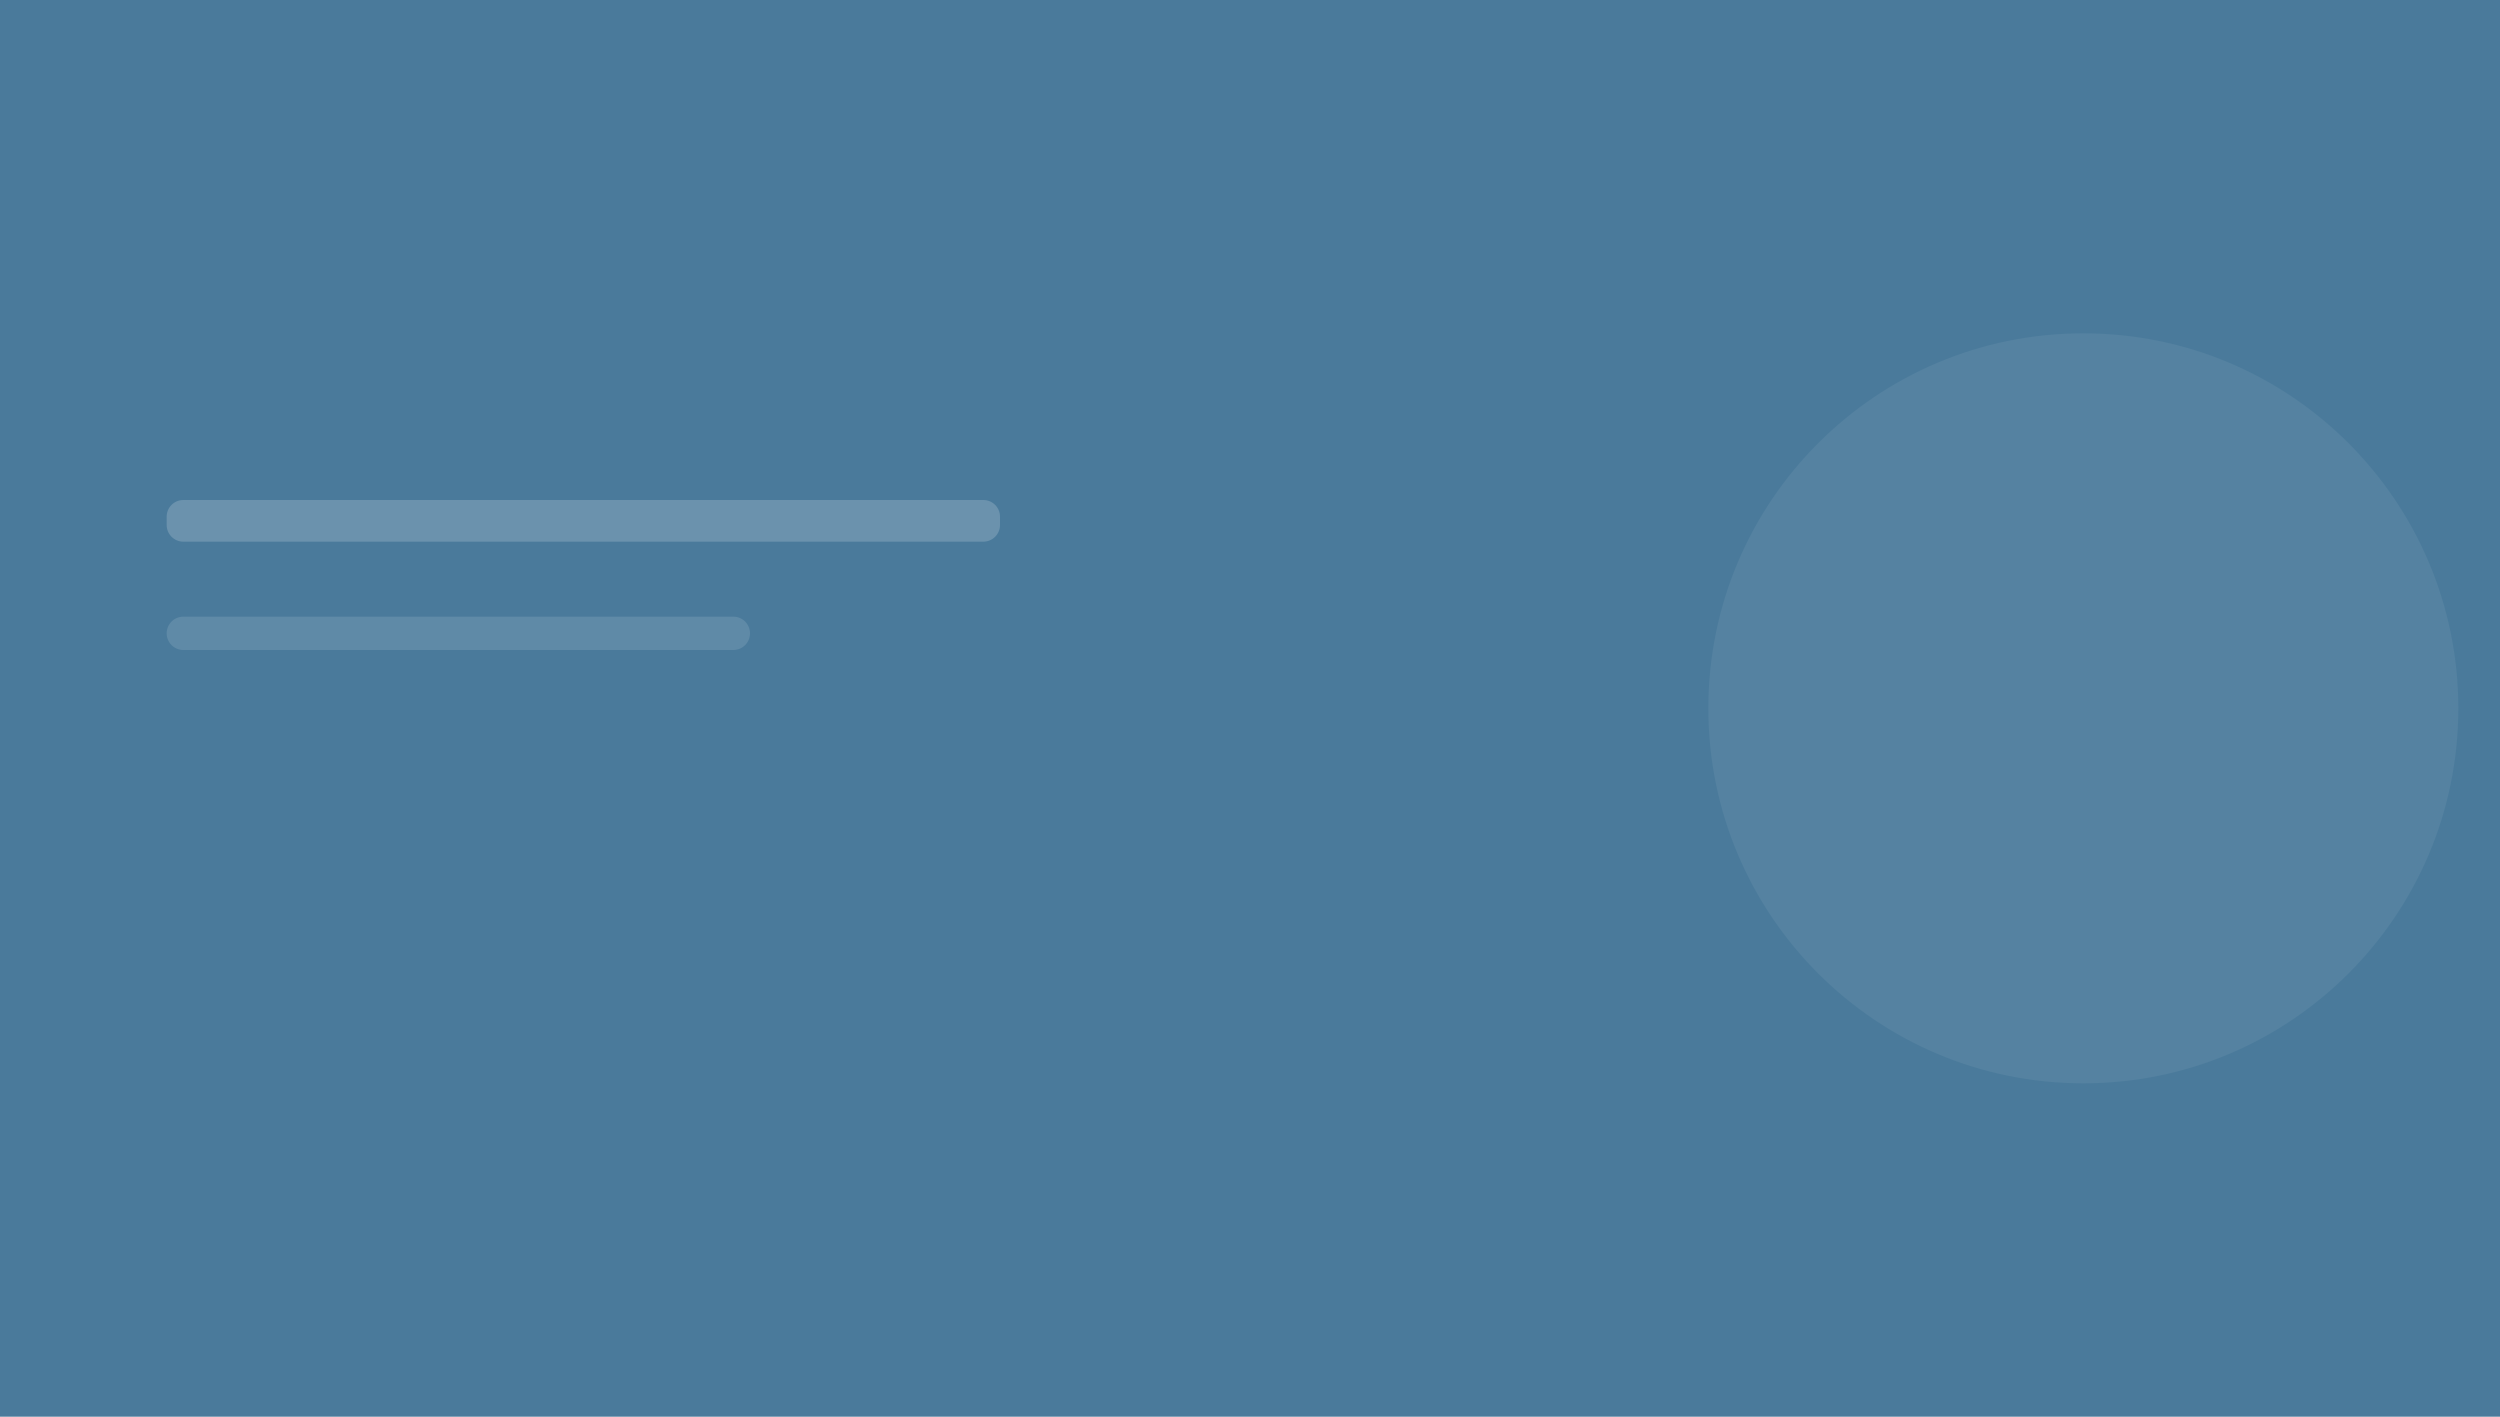
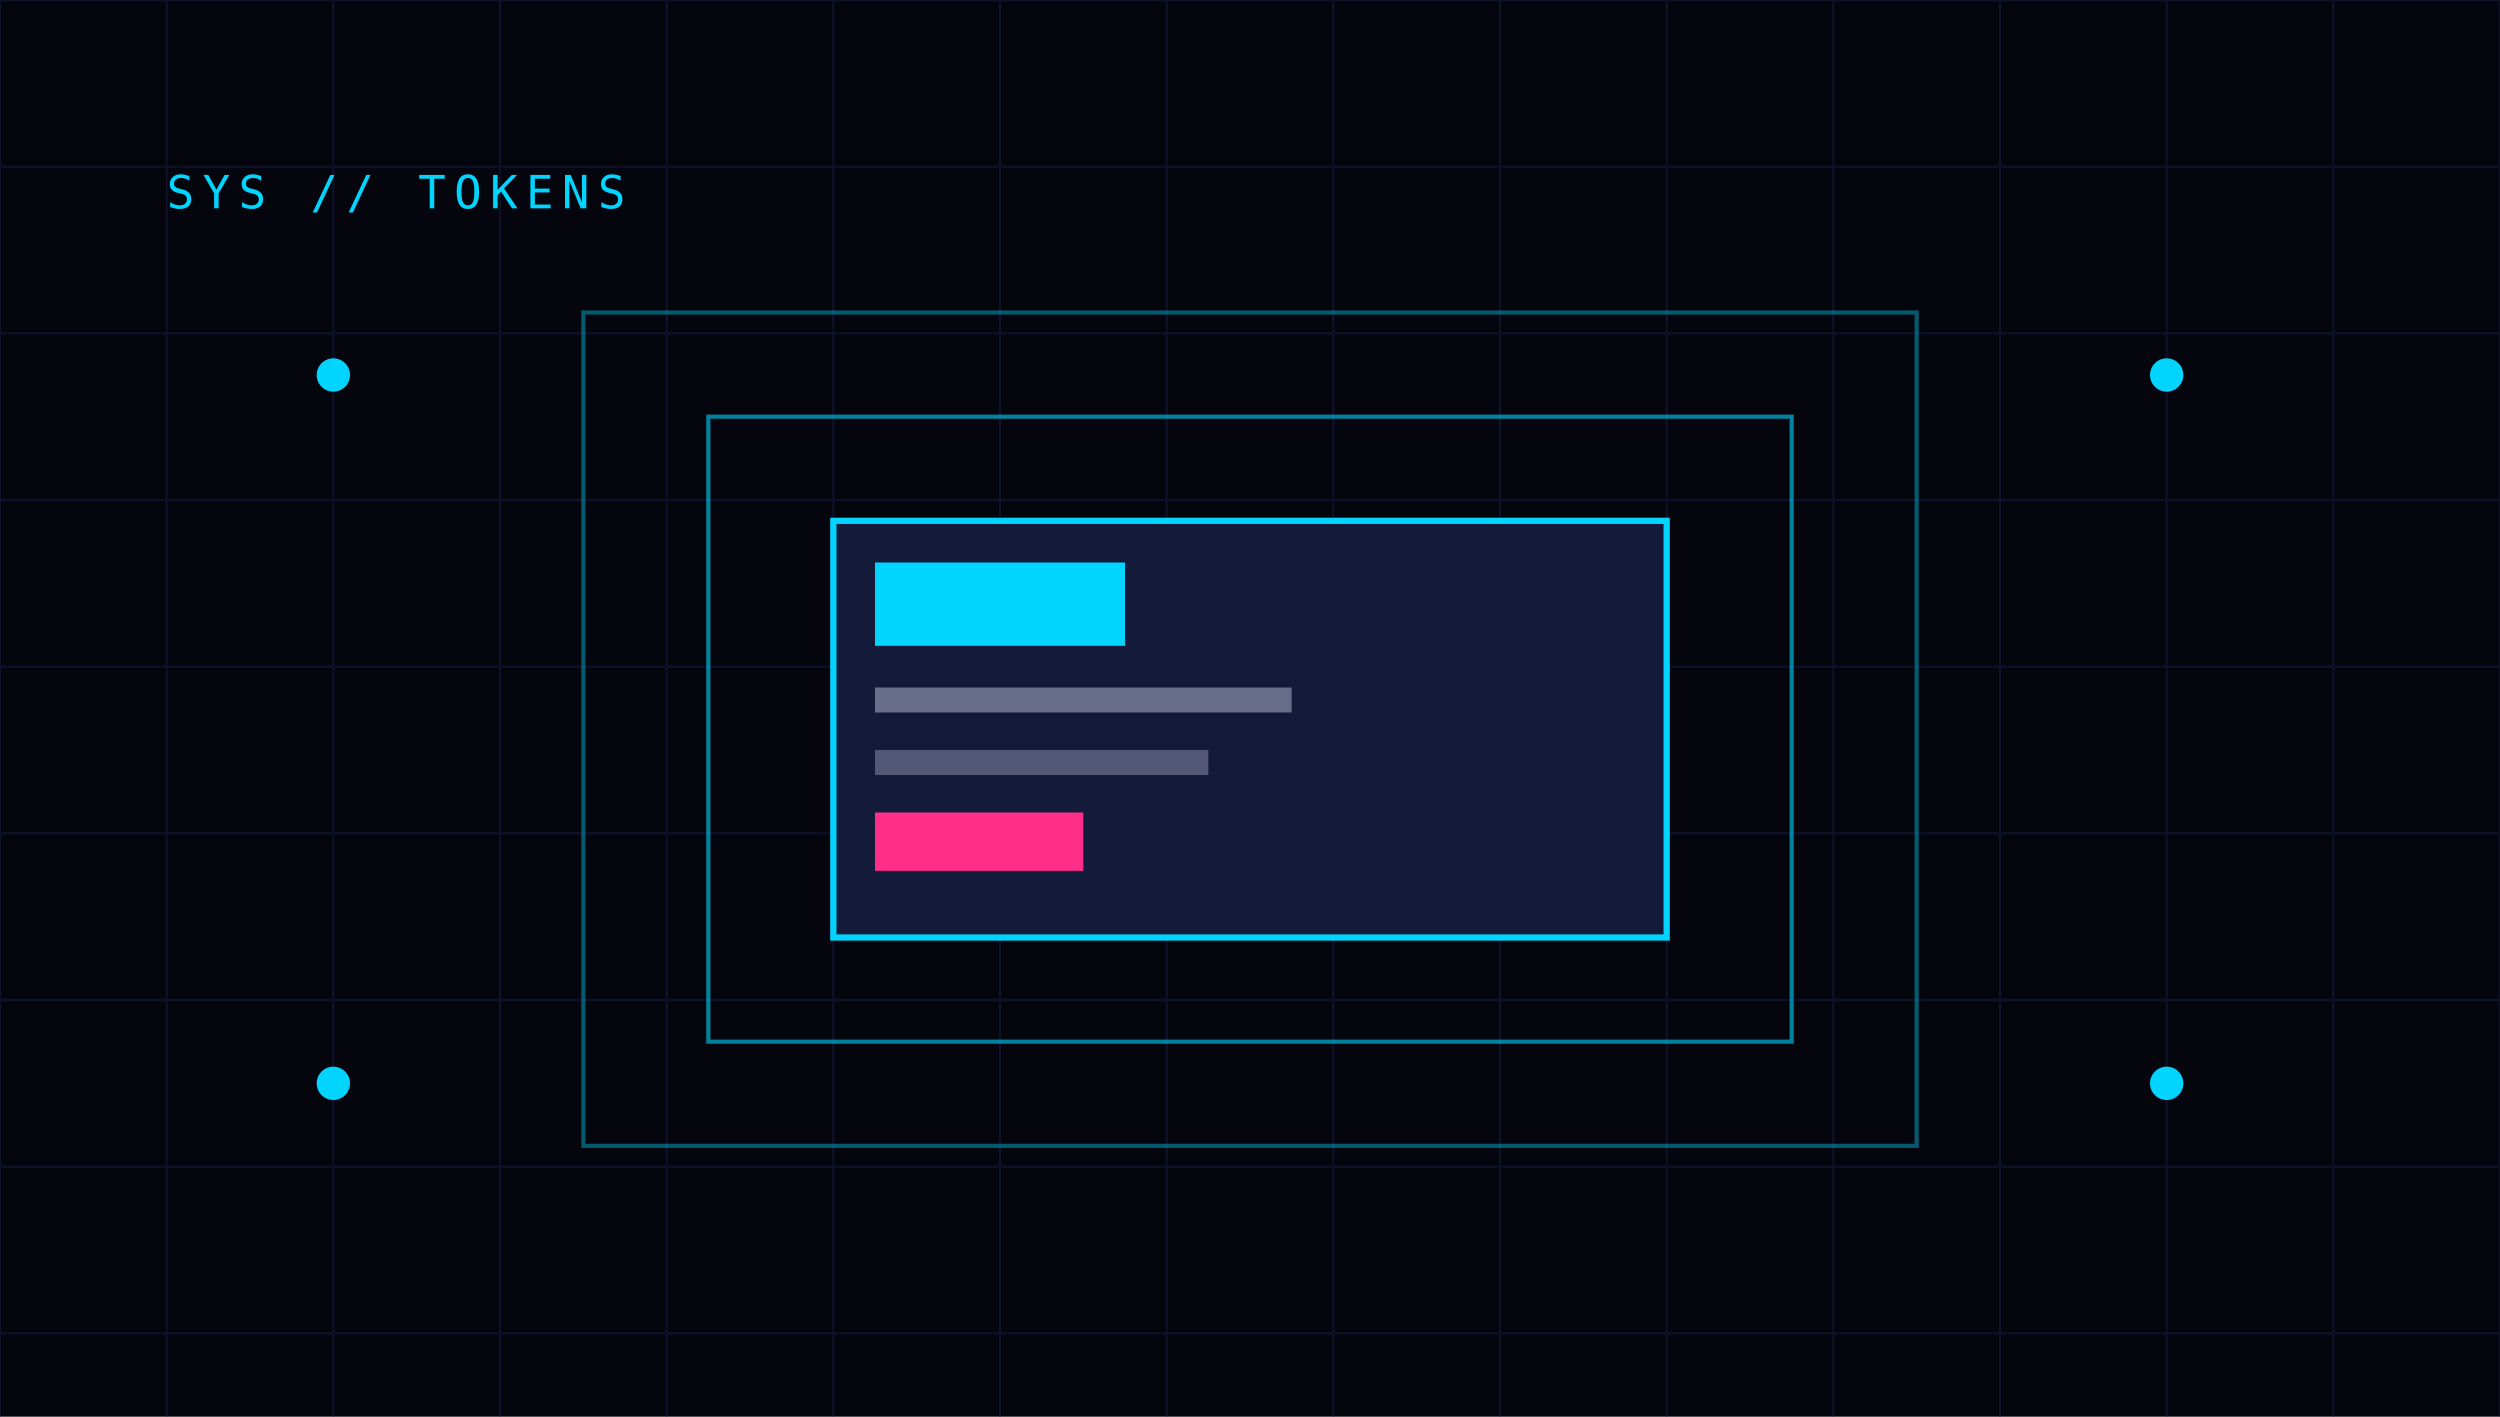
<svg xmlns="http://www.w3.org/2000/svg" width="600" height="340" viewBox="0 0 600 340">
-   <rect width="600" height="340" fill="#4a7a9b" />
-   <rect x="40" y="120" width="200" height="10" rx="4" fill="#ffffff" opacity="0.18" />
-   <rect x="40" y="148" width="140" height="8" rx="4" fill="#ffffff" opacity="0.12" />
-   <circle cx="500" cy="170" r="90" fill="#ffffff" opacity="0.06" />
+   <rect width="600" height="340" fill="#05060d" />
+   <g stroke="#1a2452" stroke-width="0.5" opacity="0.4">
+     <line x1="0" y1="0" x2="0" y2="340" />
+     <line x1="40" y1="0" x2="40" y2="340" />
+     <line x1="80" y1="0" x2="80" y2="340" />
+     <line x1="120" y1="0" x2="120" y2="340" />
+     <line x1="160" y1="0" x2="160" y2="340" />
+     <line x1="200" y1="0" x2="200" y2="340" />
+     <line x1="240" y1="0" x2="240" y2="340" />
+     <line x1="280" y1="0" x2="280" y2="340" />
+     <line x1="320" y1="0" x2="320" y2="340" />
+     <line x1="360" y1="0" x2="360" y2="340" />
+     <line x1="400" y1="0" x2="400" y2="340" />
+     <line x1="440" y1="0" x2="440" y2="340" />
+     <line x1="480" y1="0" x2="480" y2="340" />
+     <line x1="520" y1="0" x2="520" y2="340" />
+     <line x1="560" y1="0" x2="560" y2="340" />
+     <line x1="600" y1="0" x2="600" y2="340" />
+     <line x1="0" y1="0" x2="600" y2="0" />
+     <line x1="0" y1="40" x2="600" y2="40" />
+     <line x1="0" y1="80" x2="600" y2="80" />
+     <line x1="0" y1="120" x2="600" y2="120" />
+     <line x1="0" y1="160" x2="600" y2="160" />
+     <line x1="0" y1="200" x2="600" y2="200" />
+     <line x1="0" y1="240" x2="600" y2="240" />
+     <line x1="0" y1="280" x2="600" y2="280" />
+     <line x1="0" y1="320" x2="600" y2="320" />
+     <line x1="0" y1="360" x2="600" y2="360" />
+   </g>
+   <text x="40" y="50" font-family="JetBrains Mono, monospace" font-size="11" fill="#00d4ff" letter-spacing="2">SYS // TOKENS</text>
+   <g transform="translate(300, 175)">
+     <rect x="-160" y="-100" width="320" height="200" fill="none" stroke="#00d4ff" stroke-width="1" opacity="0.4" />
+     <rect x="-130" y="-75" width="260" height="150" fill="none" stroke="#00d4ff" stroke-width="1" opacity="0.6" />
+     <rect x="-100" y="-50" width="200" height="100" fill="#131a3a" stroke="#00d4ff" stroke-width="1.5" />
+     <rect x="-90" y="-40" width="60" height="20" fill="#00d4ff" />
+     <rect x="-90" y="-10" width="100" height="6" fill="#e8ecff" opacity="0.4" />
+     <rect x="-90" y="5" width="80" height="6" fill="#e8ecff" opacity="0.3" />
+     <rect x="-90" y="20" width="50" height="14" fill="#ff2e88" />
+   </g>
+   <g fill="#00d4ff">
+     <circle cx="80" cy="90" r="4" />
+     <circle cx="520" cy="90" r="4" />
+     <circle cx="80" cy="260" r="4" />
+     <circle cx="520" cy="260" r="4" />
+   </g>
</svg>
